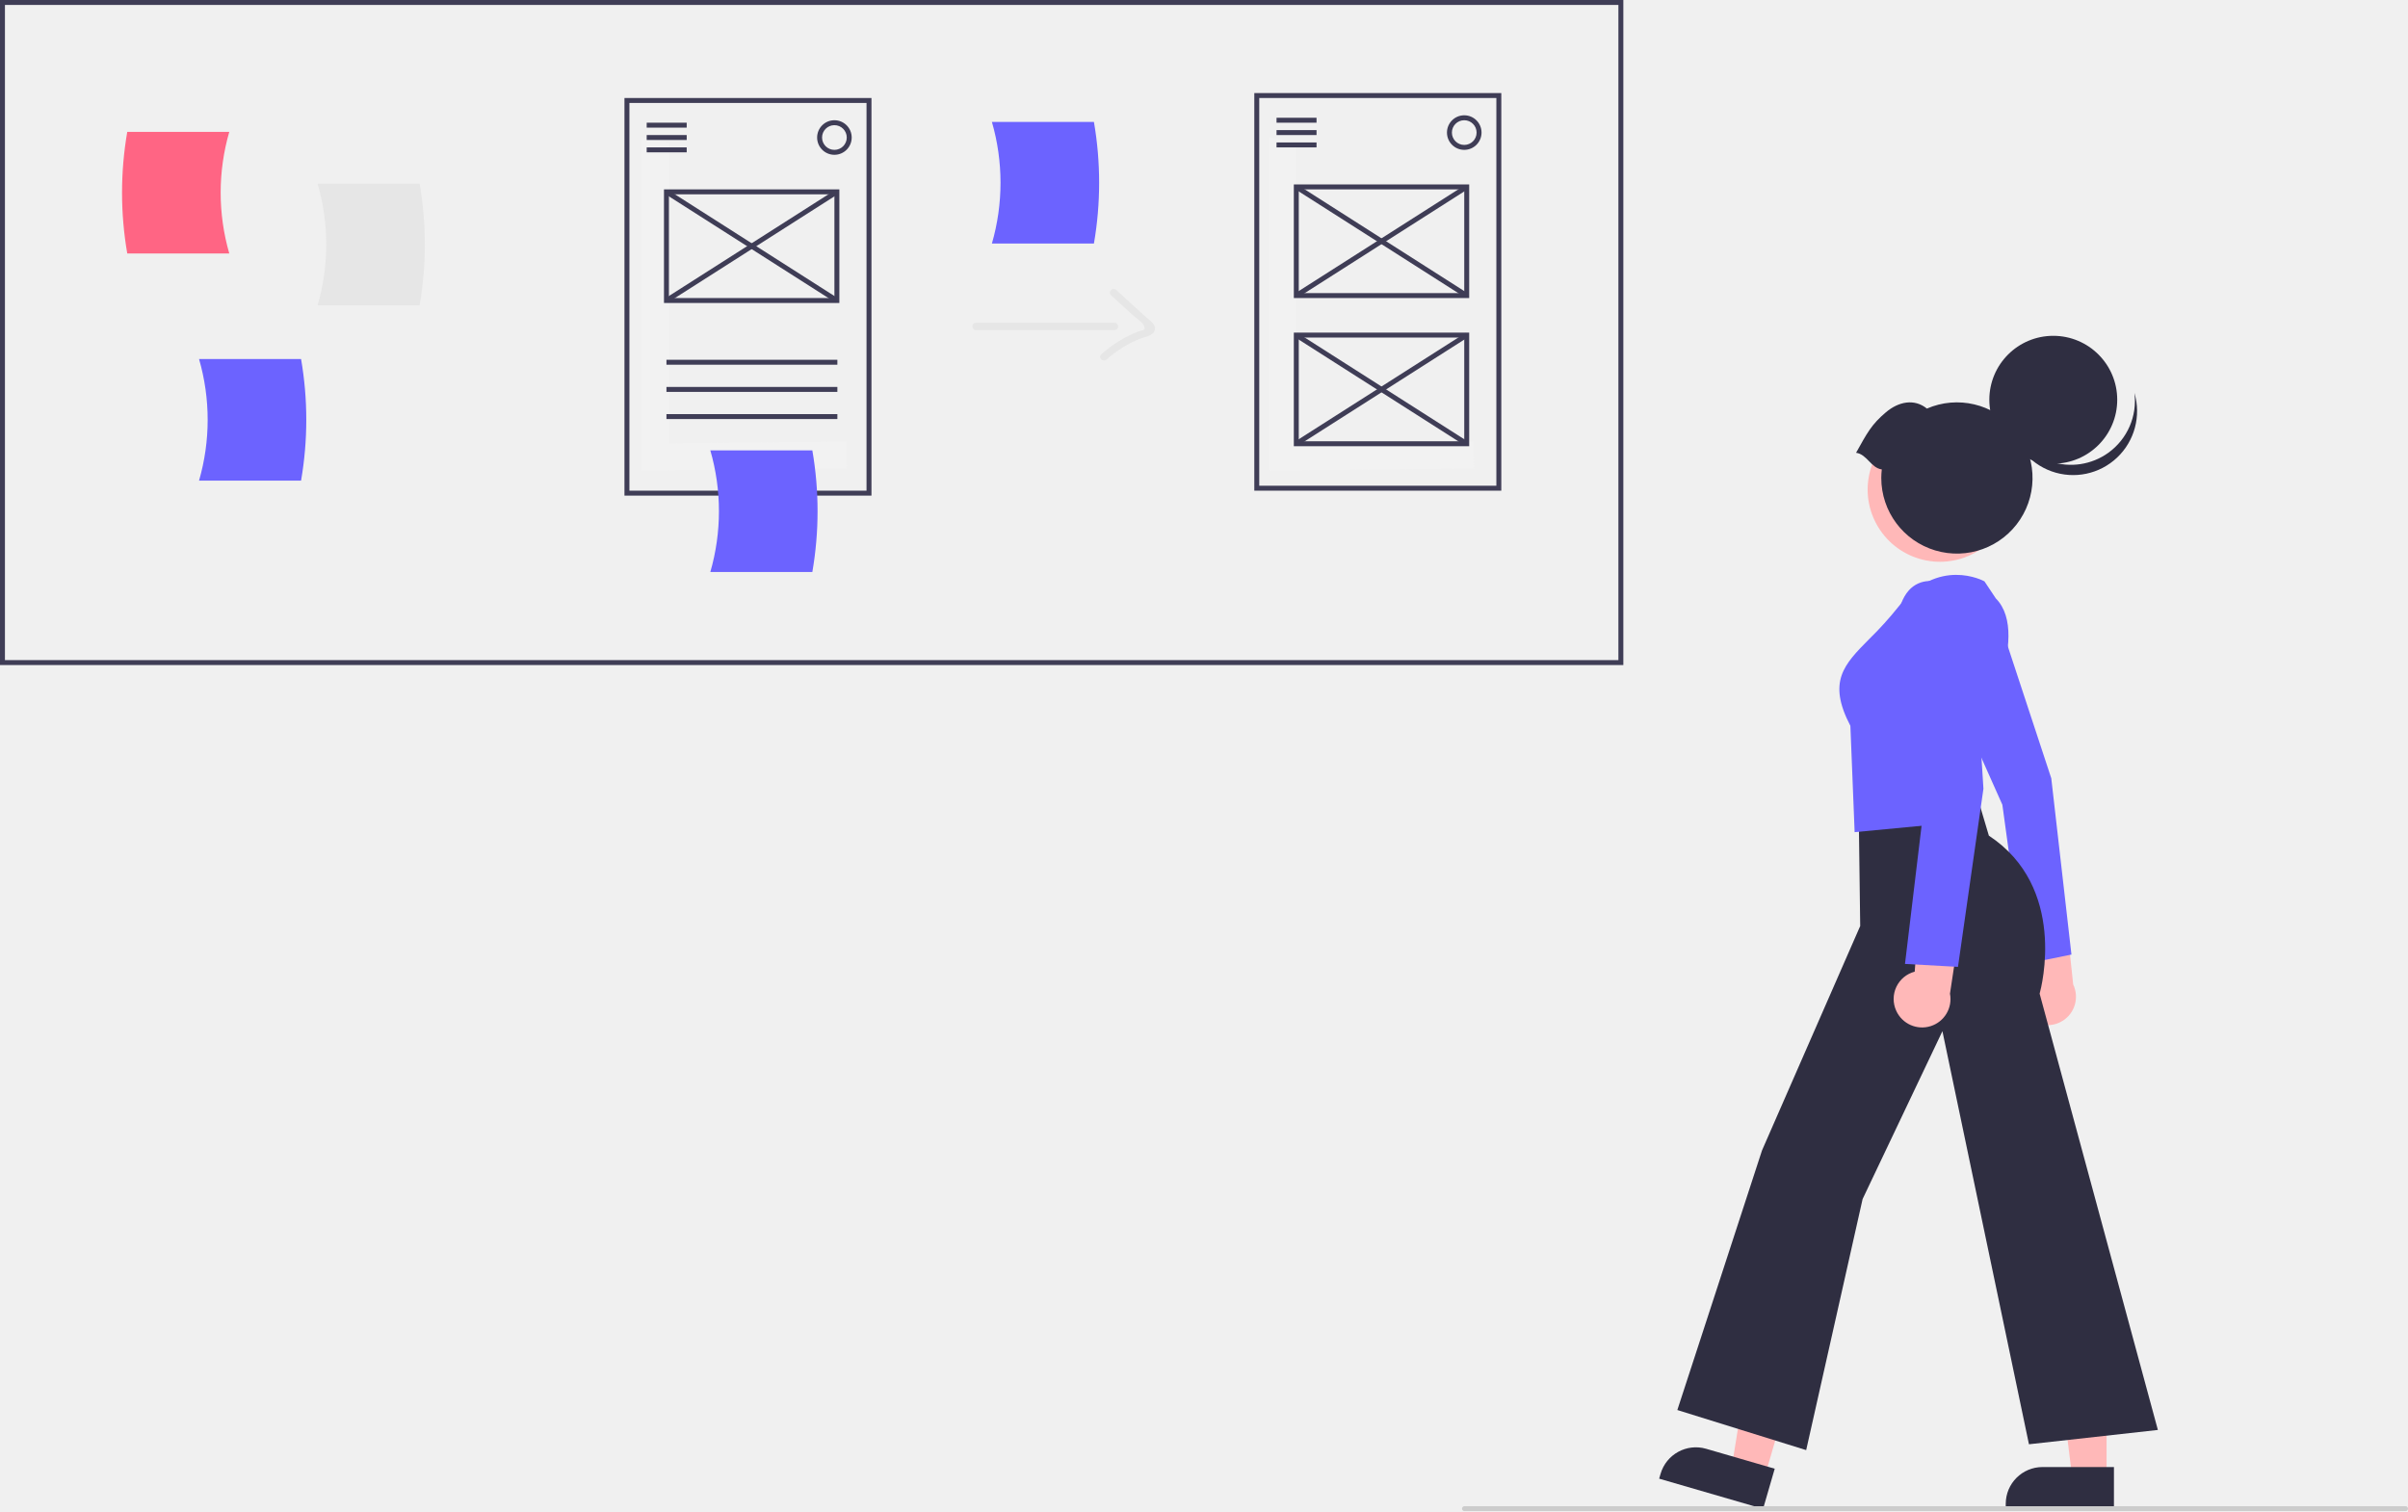
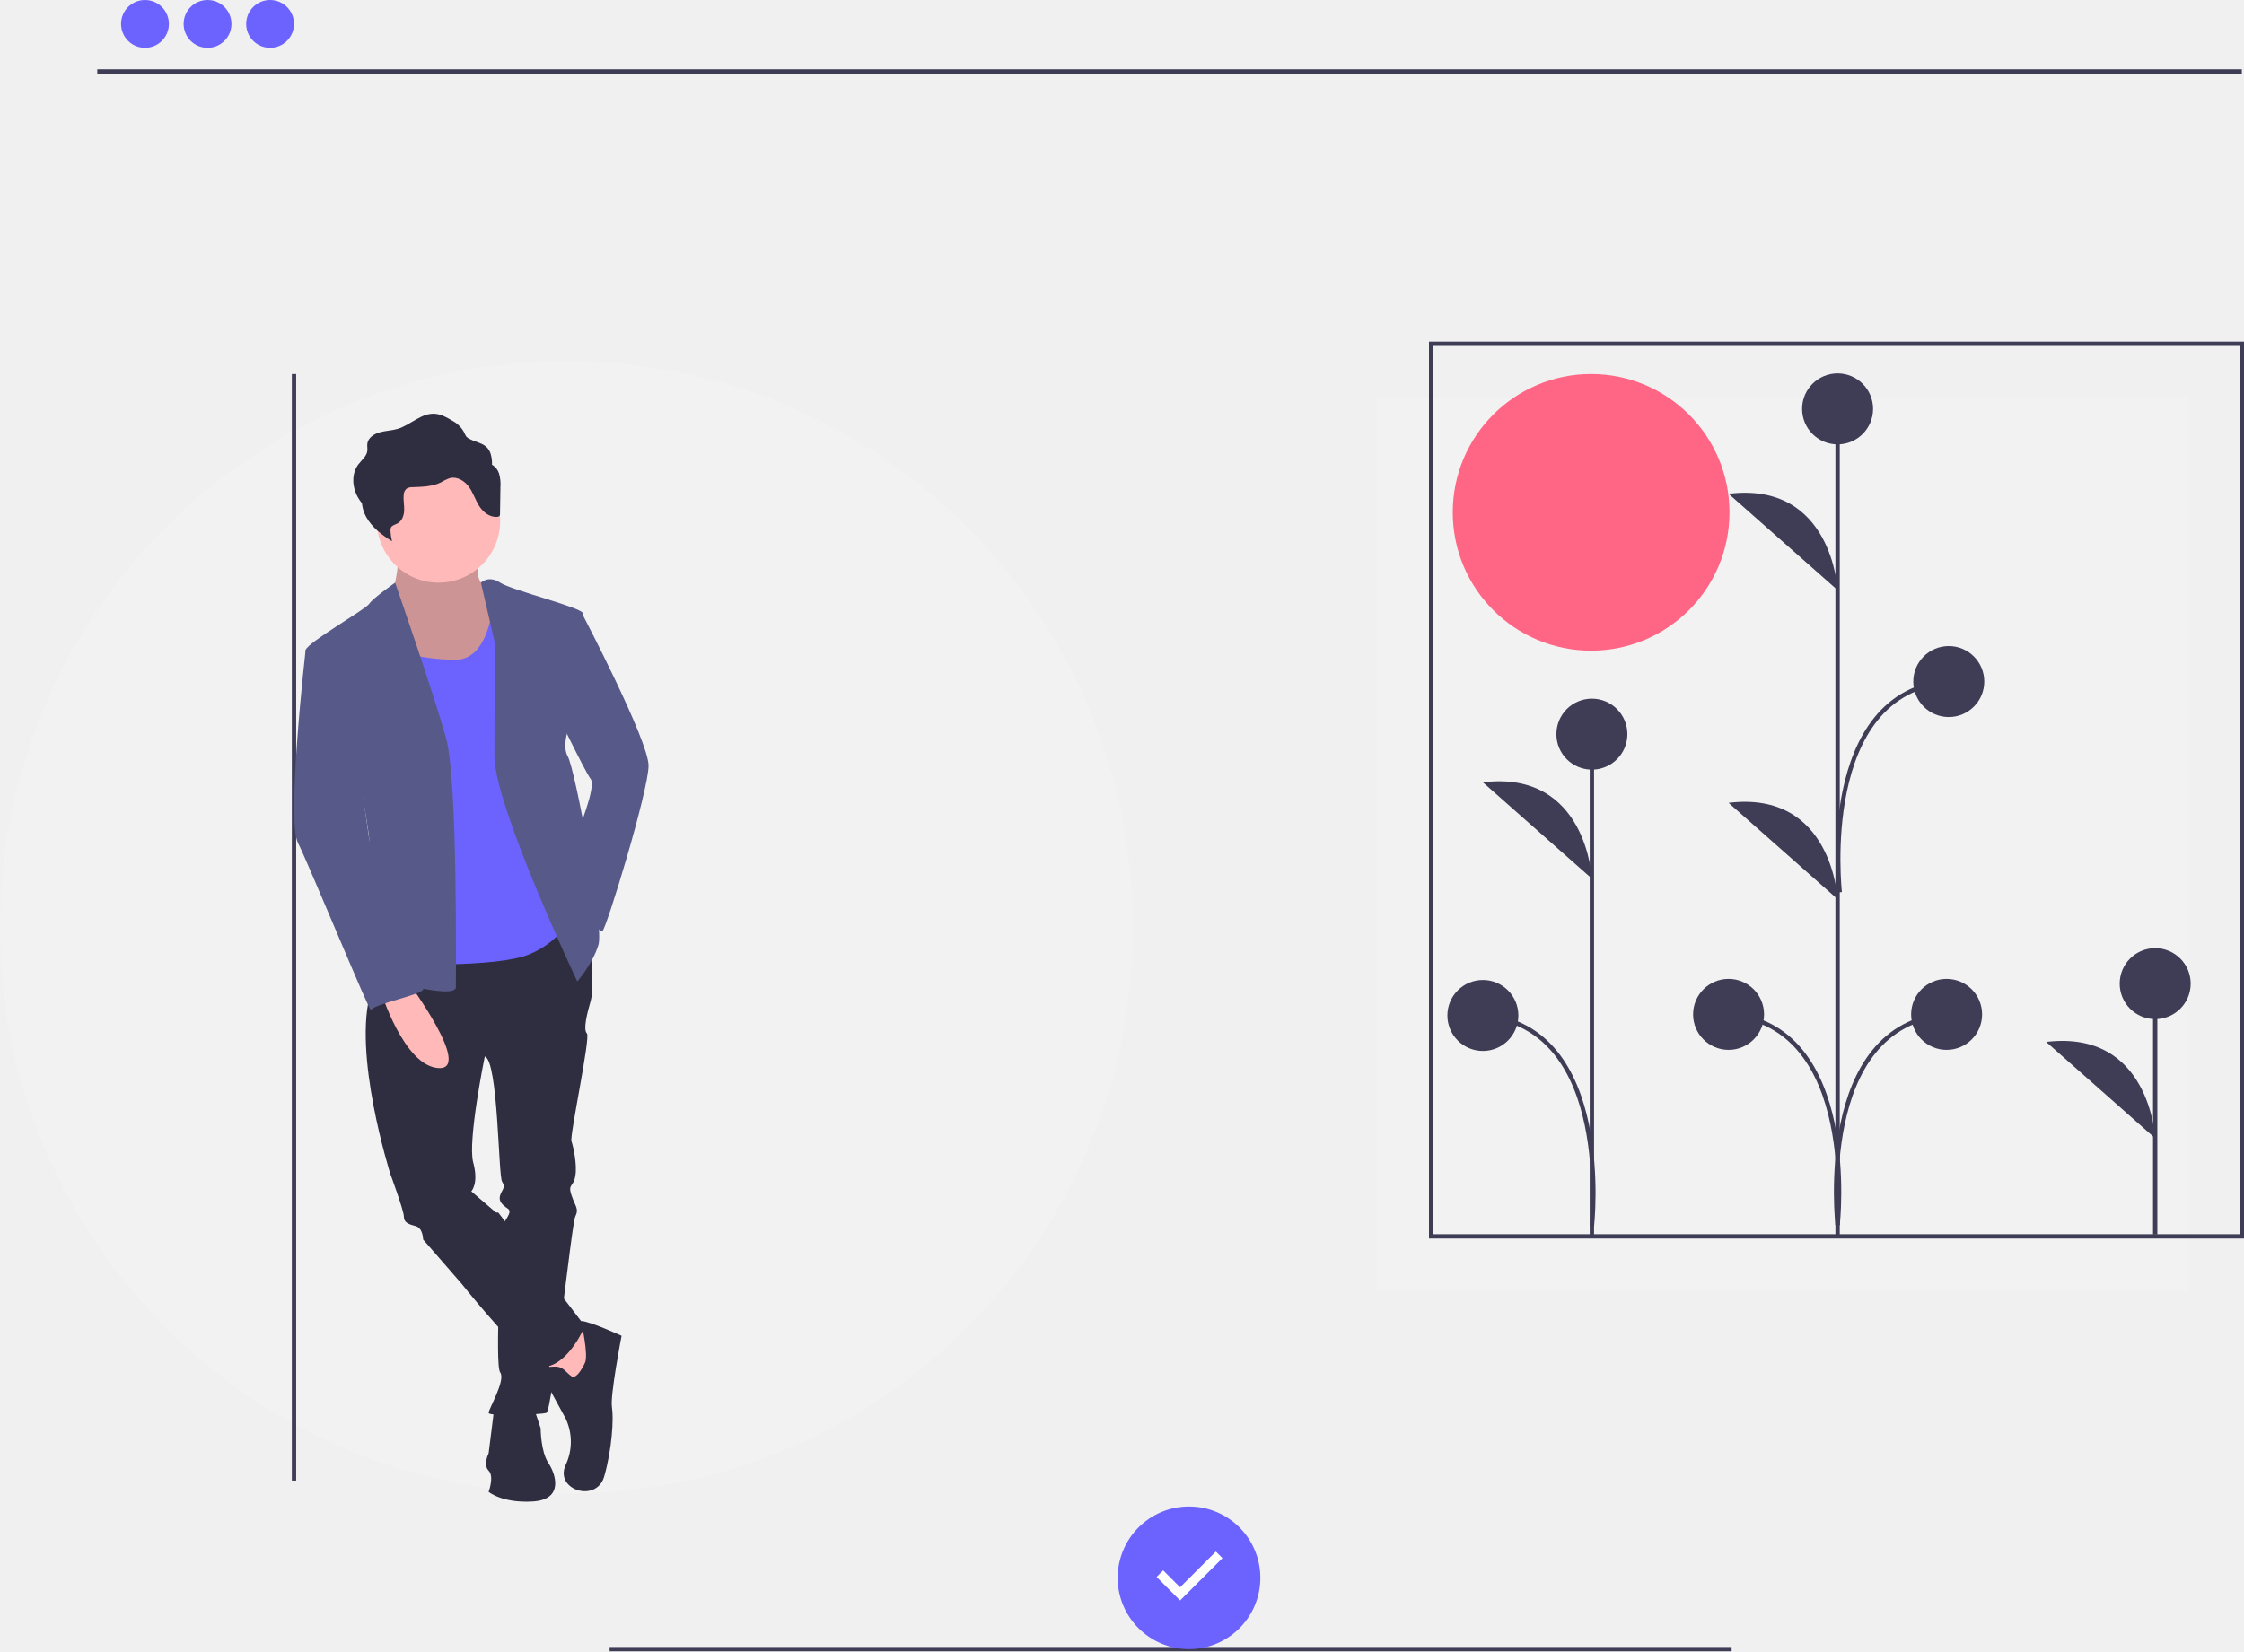
- <svg xmlns="http://www.w3.org/2000/svg" id="b1e55c18-19aa-4dcf-8e98-b72f0689681d" width="974.917" height="611.895" data-name="Layer 1" viewBox="0 0 974.917 611.895">
-   <path fill="#3f3d56" d="M769.778,413.351H112.542V144.052H769.778Zm-655.236-2H767.778V146.052H114.542Z" transform="translate(-112.5416 -144.0524)" />
-   <path fill="#ff6584" d="M205.37,246.689H164.066a144.461,144.461,0,0,1,0-49.247H205.37A88.611,88.611,0,0,0,205.37,246.689Z" transform="translate(-112.5416 -144.0524)" />
-   <path fill="#e6e6e6" d="M241.128,267.667h41.304a144.46,144.46,0,0,0,0-49.247H241.128A88.611,88.611,0,0,1,241.128,267.667Z" transform="translate(-112.5416 -144.0524)" />
-   <path fill="#e6e6e6" d="M507.67,277.737h56.126a1.501,1.501,0,0,0,0-3h-56.126a1.501,1.501,0,0,0,0,3Z" transform="translate(-112.5416 -144.0524)" />
-   <path fill="#e6e6e6" d="M562.337,263.585l8.769,8.004c1.003.915,3.761,2.805,4.384,4.002,1.288,2.475-.096,1.91-2.304,2.767a49.36,49.36,0,0,0-14.764,9.168c-1.451,1.279.677,3.394,2.121,2.121a45.833,45.833,0,0,1,13.44-8.396c1.769-.7,5.125-1.11,5.966-3.217,1.029-2.579-2.248-4.482-3.8-5.899l-11.692-10.672c-1.424-1.299-3.551.816-2.121,2.121Z" transform="translate(-112.5416 -144.0524)" />
-   <path fill="#6c63ff" d="M193.128,338.667h41.304a144.46,144.46,0,0,0,0-49.247H193.128A88.611,88.611,0,0,1,193.128,338.667Z" transform="translate(-112.5416 -144.0524)" />
-   <path fill="#6c63ff" d="M514.128,242.667h41.304a144.46,144.46,0,0,0,0-49.247H514.128A88.611,88.611,0,0,1,514.128,242.667Z" transform="translate(-112.5416 -144.0524)" />
-   <polygon fill="#f2f2f2" points="270.825 179.533 270.825 57.985 259.825 55.533 259.825 190.533 342.825 189.684 342.545 178.8 270.825 179.533" />
-   <path fill="#3f3d56" d="M465.367,344.737h-100v-161h100Zm-98-2h96v-157h-96Z" transform="translate(-112.5416 -144.0524)" />
-   <rect width="16.197" height="2" x="261.825" y="49.684" fill="#3f3d56" />
-   <rect width="16.197" height="2" x="261.825" y="54.684" fill="#3f3d56" />
-   <rect width="16.197" height="2" x="261.825" y="59.684" fill="#3f3d56" />
-   <rect width="69.197" height="2" x="269.825" y="145.684" fill="#3f3d56" />
-   <rect width="69.197" height="2" x="269.825" y="156.684" fill="#3f3d56" />
-   <rect width="69.197" height="2" x="269.825" y="167.684" fill="#3f3d56" />
-   <path fill="#3f3d56" d="M450.367,206.737a7,7,0,1,1,7-7A7.008,7.008,0,0,1,450.367,206.737Zm0-12a5,5,0,1,0,5,5A5.006,5.006,0,0,0,450.367,194.737Z" transform="translate(-112.5416 -144.0524)" />
-   <path fill="#3f3d56" d="M452.367,266.737h-71v-46h71Zm-69-2h67v-42h-67Z" transform="translate(-112.5416 -144.0524)" />
-   <rect width="2" height="81.835" x="415.867" y="202.819" fill="#3f3d56" transform="matrix(0.53767, -0.84316, 0.84316, 0.53767, -125.318, 320.1205)" />
-   <rect width="81.835" height="2" x="375.949" y="242.736" fill="#3f3d56" transform="translate(-178.2084 118.3059) rotate(-32.52429)" />
-   <polygon fill="#f2f2f2" points="524.825 179.533 524.825 57.985 513.825 55.533 513.825 190.533 596.825 189.684 596.545 178.8 524.825 179.533" />
-   <path fill="#3f3d56" d="M720.367,342.737h-100v-161h100Zm-98-2h96v-157h-96Z" transform="translate(-112.5416 -144.0524)" />
-   <rect width="16.197" height="2" x="516.825" y="47.684" fill="#3f3d56" />
-   <rect width="16.197" height="2" x="516.825" y="52.684" fill="#3f3d56" />
-   <rect width="16.197" height="2" x="516.825" y="57.684" fill="#3f3d56" />
-   <path fill="#3f3d56" d="M705.367,204.737a7,7,0,1,1,7-7A7.008,7.008,0,0,1,705.367,204.737Zm0-12a5,5,0,1,0,5,5A5.006,5.006,0,0,0,705.367,192.737Z" transform="translate(-112.5416 -144.0524)" />
-   <path fill="#3f3d56" d="M707.367,264.737h-71v-46h71Zm-69-2h67v-42h-67Z" transform="translate(-112.5416 -144.0524)" />
-   <rect width="2" height="81.835" x="670.867" y="200.819" fill="#3f3d56" transform="translate(-5.73668 534.2007) rotate(-57.47511)" />
-   <rect width="81.835" height="2" x="630.949" y="240.736" fill="#3f3d56" transform="translate(-137.156 255.0232) rotate(-32.5184)" />
-   <path fill="#3f3d56" d="M707.367,324.737h-71v-46h71Zm-69-2h67v-42h-67Z" transform="translate(-112.5416 -144.0524)" />
-   <rect width="2" height="81.835" x="670.867" y="260.819" fill="#3f3d56" transform="translate(-56.32615 561.9408) rotate(-57.47511)" />
-   <rect width="81.835" height="2" x="630.949" y="300.736" fill="#3f3d56" transform="translate(-169.4102 264.43) rotate(-32.5184)" />
-   <path fill="#6c63ff" d="M400.128,375.667h41.304a144.46,144.46,0,0,0,0-49.247H400.128A88.611,88.611,0,0,1,400.128,375.667Z" transform="translate(-112.5416 -144.0524)" />
-   <circle cx="897.962" cy="342.261" r="29.266" fill="#ffb8b8" transform="translate(-166.669 328.6072) rotate(-28.66322)" />
-   <circle cx="831.302" cy="161.871" r="25.89" fill="#2f2e41" />
-   <path fill="#2f2e41" d="M966.175,327.362a25.892,25.892,0,0,1-39.982-13.595A25.892,25.892,0,1,0,976.699,303.15,25.882,25.882,0,0,1,966.175,327.362Z" transform="translate(-112.5416 -144.0524)" />
-   <path fill="#2f2e41" d="M864.001,327.391c4.52-8.092,6.249-11.472,12.077-16.392,5.153-4.352,11.492-5.63,16.605-1.506a30.62,30.62,0,1,1-18.475,28.106,30.873,30.873,0,0,1,.209-3.462C869.972,333.511,868.445,328.015,864.001,327.391Z" transform="translate(-112.5416 -144.0524)" />
-   <polygon fill="#ffb8b8" points="714.548 597.707 701.163 593.819 709.789 540.338 729.545 546.077 714.548 597.707" />
-   <path fill="#2f2e41" d="M800.657,732.322H829.578a0,0,0,0,1,0,0v16.926a0,0,0,0,1,0,0H785.77a0,0,0,0,1,0,0v-2.039A14.887,14.887,0,0,1,800.657,732.322Z" transform="translate(126.1515 -339.9425) rotate(16.19699)" />
-   <polygon fill="#ffb8b8" points="852.88 598.027 838.941 598.026 832.31 544.261 852.882 544.262 852.88 598.027" />
-   <path fill="#2f2e41" d="M826.945,594.043h28.921a0,0,0,0,1,0,0V610.969a0,0,0,0,1,0,0H812.058a0,0,0,0,1,0,0v-2.039A14.887,14.887,0,0,1,826.945,594.043Z" />
-   <path fill="#ffb8b8" d="M932.624,554.92a11.433,11.433,0,0,1,3.208-17.235l-7.238-39.98,19.414,8.298,3.896,36.693a11.495,11.495,0,0,1-19.282,12.224Z" transform="translate(-112.5416 -144.0524)" />
-   <path fill="#6c63ff" d="M943.033,459.198l-22.778-69.148c-.475-.793-6.145-9.716-18.49-5.92a10.324,10.324,0,0,0-6.377,5.2c-3.614,6.928-.243,17.631-.228,17.688l28.043,62.841.029.065,8.851,64.536,19.115-3.881Z" transform="translate(-112.5416 -144.0524)" />
-   <path fill="#2f2e41" d="M791.638,715.007l34.284-105.128L865.672,519.02l-.572-44.067L912.271,463.954l5.493,18.468c31.77,20.963,21.304,61.288,20.557,63.991l47.869,176.66L933.995,728.871l-35.035-167.264-32.311,67.965-22.846,101.665Z" transform="translate(-112.5416 -144.0524)" />
-   <path fill="#6c63ff" d="M861.699,437.961c-9.379-17.978-2.598-24.823,7.656-35.178a141.136,141.136,0,0,0,11.773-13.015c15.997-20.566,34.563-10.466,34.749-10.361l.104.059,4.587,6.88c15.116,15.213-7.807,57.018-9.548,60.131L912.17,476.37l-48.749,4.643Z" transform="translate(-112.5416 -144.0524)" />
-   <path fill="#ffb8b8" d="M880.272,553.364a11.433,11.433,0,0,1,7.465-15.863l3.113-40.51,16.683,12.94L902.019,546.417a11.495,11.495,0,0,1-21.747,6.948Z" transform="translate(-112.5416 -144.0524)" />
-   <path fill="#6c63ff" d="M883.805,534.372,891.68,468.78l-11.225-67.875c-.026-.476-.584-11.732,4.946-17.834a11.291,11.291,0,0,1,8.186-3.747c14.026-.614,17.379,11.071,17.411,11.188l4.568,72.917-10.305,72.134Z" transform="translate(-112.5416 -144.0524)" />
-   <path fill="#ccc" d="M705.458,755.948h381a1,1,0,0,0,0-2h-381a1,1,0,0,0,0,2Z" transform="translate(-112.5416 -144.0524)" />
+ <svg xmlns="http://www.w3.org/2000/svg" id="b08e8e8f-1307-48a6-9539-94597298b0fc" width="1038" height="764.064" data-name="Layer 1" viewBox="0 0 1038 764.064">
+   <rect width="375" height="413" x="637" y="184.064" fill="#f2f2f2" />
+   <circle cx="262" cy="429.064" r="262" fill="#f2f2f2" />
+   <line x1="996.917" x2="996.917" y1="571.224" y2="455.131" fill="#3f3d56" stroke="#3f3d56" stroke-miterlimit="10" stroke-width="2" />
+   <circle cx="996.917" cy="455.131" r="16.417" fill="#3f3d56" />
+   <path fill="#3f3d56" d="M1078.417,595.15s-2.345-50.443-50.424-44.58" transform="translate(-81.5 -68.46809)" />
+   <line x1="850.007" x2="850.007" y1="571.379" y2="189.375" fill="#3f3d56" stroke="#3f3d56" stroke-miterlimit="10" stroke-width="2" />
+   <circle cx="850.007" cy="189.192" r="16.417" fill="#3f3d56" />
+   <circle cx="799.583" cy="469.357" r="16.417" fill="#3f3d56" />
+   <path fill="#3f3d56" d="M931.507,341.52s-2.345-50.443-50.424-44.58" transform="translate(-81.5 -68.46809)" />
+   <path fill="#3f3d56" d="M931.507,484.52s-2.345-50.443-50.424-44.58" transform="translate(-81.5 -68.46809)" />
+   <path fill="none" stroke="#3f3d56" stroke-miterlimit="10" stroke-width="2" d="M931.507,635.334s10.554-92.818-50.424-97.509" transform="translate(-81.5 -68.46809)" />
+   <circle cx="900.439" cy="469.357" r="16.417" fill="#3f3d56" />
+   <path fill="none" stroke="#3f3d56" stroke-miterlimit="10" stroke-width="2" d="M931.514,635.334s-10.554-92.818,50.424-97.509" transform="translate(-81.5 -68.46809)" />
+   <circle cx="901.439" cy="315.357" r="16.417" fill="#3f3d56" />
+   <path fill="none" stroke="#3f3d56" stroke-miterlimit="10" stroke-width="2" d="M932.514,481.334s-10.554-92.818,50.424-97.509" transform="translate(-81.5 -68.46809)" />
+   <line x1="736.356" x2="736.356" y1="571.879" y2="339.692" fill="#3f3d56" stroke="#3f3d56" stroke-miterlimit="10" stroke-width="2" />
+   <circle cx="736.356" cy="339.692" r="16.417" fill="#3f3d56" />
+   <path fill="#3f3d56" d="M817.856,475.02s-2.345-50.443-50.424-44.58" transform="translate(-81.5 -68.46809)" />
+   <path fill="none" stroke="#3f3d56" stroke-miterlimit="10" stroke-width="2" d="M817.856,635.834s10.554-92.818-50.424-97.509" transform="translate(-81.5 -68.46809)" />
+   <circle cx="685.932" cy="469.857" r="16.417" fill="#3f3d56" />
+   <circle cx="736" cy="237.064" r="64" fill="#ff6584" />
+   <line x1="45" x2="1037" y1="33.064" y2="33.064" fill="none" stroke="#3f3d56" stroke-miterlimit="10" stroke-width="2" />
+   <line x1="282" x2="801" y1="763.064" y2="763.064" fill="none" stroke="#3f3d56" stroke-miterlimit="10" stroke-width="2" />
+   <circle cx="67.064" cy="11.064" r="11.064" fill="#6c63ff" />
+   <circle cx="96" cy="11.064" r="11.064" fill="#6c63ff" />
+   <circle cx="124.936" cy="11.064" r="11.064" fill="#6c63ff" />
+   <rect width="375" height="413" x="662" y="159.064" fill="none" stroke="#3f3d56" stroke-miterlimit="10" stroke-width="2" />
+   <line x1="136" x2="136" y1="173.064" y2="685.064" fill="none" stroke="#3f3d56" stroke-miterlimit="10" stroke-width="2" />
+   <circle cx="550" cy="730.064" r="33" fill="#6c63ff" />
+   <polygon fill="#fff" points="562.412 717.913 545.878 734.447 538.045 726.613 534.995 729.663 545.868 740.536 565.462 720.963 562.412 717.913" />
+   <path fill="#ffb9b9" d="M303.07,326.483s-2.674,9.804,2.674,13.369,7.13,20.499,7.13,20.499l-10.695,29.411-28.52,5.348L262.963,374.611v-30.303s3.565-15.151,2.674-19.608S303.07,326.483,303.07,326.483Z" transform="translate(-81.5 -68.46809)" />
+   <path d="M303.07,326.483s-2.674,9.804,2.674,13.369,7.13,20.499,7.13,20.499l-10.695,29.411-28.52,5.348L262.963,374.611v-30.303s3.565-15.151,2.674-19.608S303.07,326.483,303.07,326.483Z" opacity=".2" transform="translate(-81.5 -68.46809)" />
+   <path fill="#2f2e41" d="M331.59,494.93l23.173,4.456s1.783,25.846,0,32.085-3.565,13.369-1.783,15.151-8.021,47.237-7.13,49.91,2.674,10.695,1.783,16.043-3.565,3.565-1.783,8.913,3.565,6.239,1.783,9.804-10.695,90.017-13.369,90.908-26.738,1.783-26.738,0,8.021-15.151,5.348-18.716.891-64.17.891-66.844,5.348-7.13,2.674-8.913-4.456-3.565-3.565-6.239,2.674-3.565.891-6.239-1.783-56.149-8.021-57.932c0,0-8.021,39.215-5.348,49.019s-.891,13.369-.891,13.369l12.478,10.695-16.934,32.085-17.825-20.499s0-5.348-3.565-6.239-5.348-1.783-5.348-4.456-6.239-19.608-6.239-19.608-17.825-56.149-8.913-84.669,12.346-27.576,12.346-27.576Z" transform="translate(-81.5 -68.46809)" />
+   <polygon fill="#ffb9b9" points="264.35 610.952 274.154 621.647 270.589 651.059 262.567 651.059 250.09 623.43 264.35 610.952" />
+   <path fill="#2f2e41" d="M352.089,699.028s-3.565,8.021-6.239,6.239-3.56-4.456-7.573-4.456-7.578.891-6.687,2.674S343.176,724.874,343.176,724.874a25.193,25.193,0,0,1,0,21.39c-5.348,11.586,14.26,17.825,17.825,5.348s4.456-26.738,3.565-32.085,4.456-32.976,4.456-32.976-14.398-6.638-18.785-6.884C350.237,679.667,353.871,695.463,352.089,699.028Z" transform="translate(-81.5 -68.46809)" />
+   <path fill="#2f2e41" d="M328.025,718.636l3.565,10.695s0,10.695,3.565,16.043,7.13,16.934-7.13,17.825-20.499-4.456-20.499-4.456,2.674-7.13,0-9.804,0-8.021,0-8.021l2.674-21.39Z" transform="translate(-81.5 -68.46809)" />
+   <path fill="#2f2e41" d="M303.961,629.51h8.021l40.107,52.584s-7.13,16.934-17.825,18.716c0,0-1.783-.891-9.804-6.239s-29.411-32.085-29.411-32.085l-2.674-15.151Z" transform="translate(-81.5 -68.46809)" />
+   <circle cx="202.853" cy="241.081" r="28.52" fill="#ffb9b9" />
+   <path fill="#6c63ff" d="M319.112,346.091l-8.913-3.565s-.891,31.194-17.825,31.194-34.759-4.456-34.759-13.369-14.26,16.043-14.26,16.043S256.724,465.519,255.833,466.41s9.804,48.128,9.804,48.128,45.454,1.783,60.605-4.456,19.608-17.825,19.608-17.825L339.611,413.826l-12.478-60.605Z" transform="translate(-81.5 -68.46809)" />
+   <path fill="#575a89" d="M303.966,338.069s3.56-3.565,8.907,0,38.324,11.586,38.324,14.26v33.868s.891,5.348-1.783,8.913-8.913,16.934-5.348,23.173,16.934,78.431,14.26,87.343-9.804,16.934-9.804,16.934-38.324-81.104-38.324-104.277.372-51.602.372-51.602Z" transform="translate(-81.5 -68.46809)" />
+   <path fill="#575a89" d="M343.176,353.221h8.021s30.303,57.932,30.303,69.518-19.608,75.757-21.39,76.648-7.13-9.804-7.13-9.804l-4.456-35.65s8.913-21.39,6.239-24.955-16.043-31.194-16.043-31.194Z" transform="translate(-81.5 -68.46809)" />
+   <path fill="#575a89" d="M264.281,338.069s-10.231,7.13-12.013,9.804-28.52,17.825-29.411,21.39S243.355,403.131,243.355,403.131s8.913,49.91,8.913,53.475,3.565,64.17,3.565,64.17,36.541,10.695,36.541,4.456.891-95.364-4.456-114.972S264.281,338.069,264.281,338.069Z" transform="translate(-81.5 -68.46809)" />
+   <path fill="#ffb9b9" d="M270.093,522.559s30.303,40.998,14.26,40.107-26.738-35.65-26.738-35.65Z" transform="translate(-81.5 -68.46809)" />
+   <path fill="#575a89" d="M233.552,366.59l-10.695,2.674s-8.913,78.431-3.565,89.126,33.868,80.213,33.868,77.539,25.089-7.44,24.131-9.959-6.306-13.214-8.088-16.779-4.456-8.021-3.565-12.478-9.804-23.531-9.804-23.531-2.674-11.228-3.565-16.576-8.913-64.17-8.913-64.17Z" transform="translate(-81.5 -68.46809)" />
+   <path fill="#2f2e41" d="M312.317,287.471a7.087,7.087,0,0,0-3.227-3.965,15.185,15.185,0,0,0-.681-5.232c-1.775-4.94-5.981-4.657-9.949-6.841-1.722-.948-1.615-1.785-2.511-3.341a12.792,12.792,0,0,0-5.077-4.876c-2.546-1.527-5.233-3.099-8.245-3.292-6.329-.406-11.182,5.197-17.231,6.995-2.666.793-5.531.825-8.212,1.575s-5.355,2.538-5.754,5.143c-.184,1.203.141,2.436-.046,3.638-.372,2.389-2.599,4.063-4.09,6.028-3.297,4.346-2.92,10.486-.283,15.215a21.269,21.269,0,0,0,1.901,2.8,16.483,16.483,0,0,0,2.007,6.397c2.637,4.729,7.174,8.262,11.913,11.198a25.008,25.008,0,0,1-.703-4.775,3.116,3.116,0,0,1,.216-1.582c.528-1.039,1.923-1.315,2.986-1.883,2.203-1.178,3.066-3.785,3.13-6.169s-.473-4.771-.208-7.143a3.814,3.814,0,0,1,1.419-2.871,5.15,5.15,0,0,1,2.676-.601c4.513-.173,9.228-.251,13.209-2.26a20.071,20.071,0,0,1,4.111-1.957c3.383-.83,6.84,1.401,8.79,4.133s2.922,5.982,4.72,8.803,4.906,5.338,8.384,5.004a1.431,1.431,0,0,0,1.039-.435,1.395,1.395,0,0,0,.191-.833l.194-12.513A17.852,17.852,0,0,0,312.317,287.471Z" transform="translate(-81.5 -68.46809)" />
</svg>
